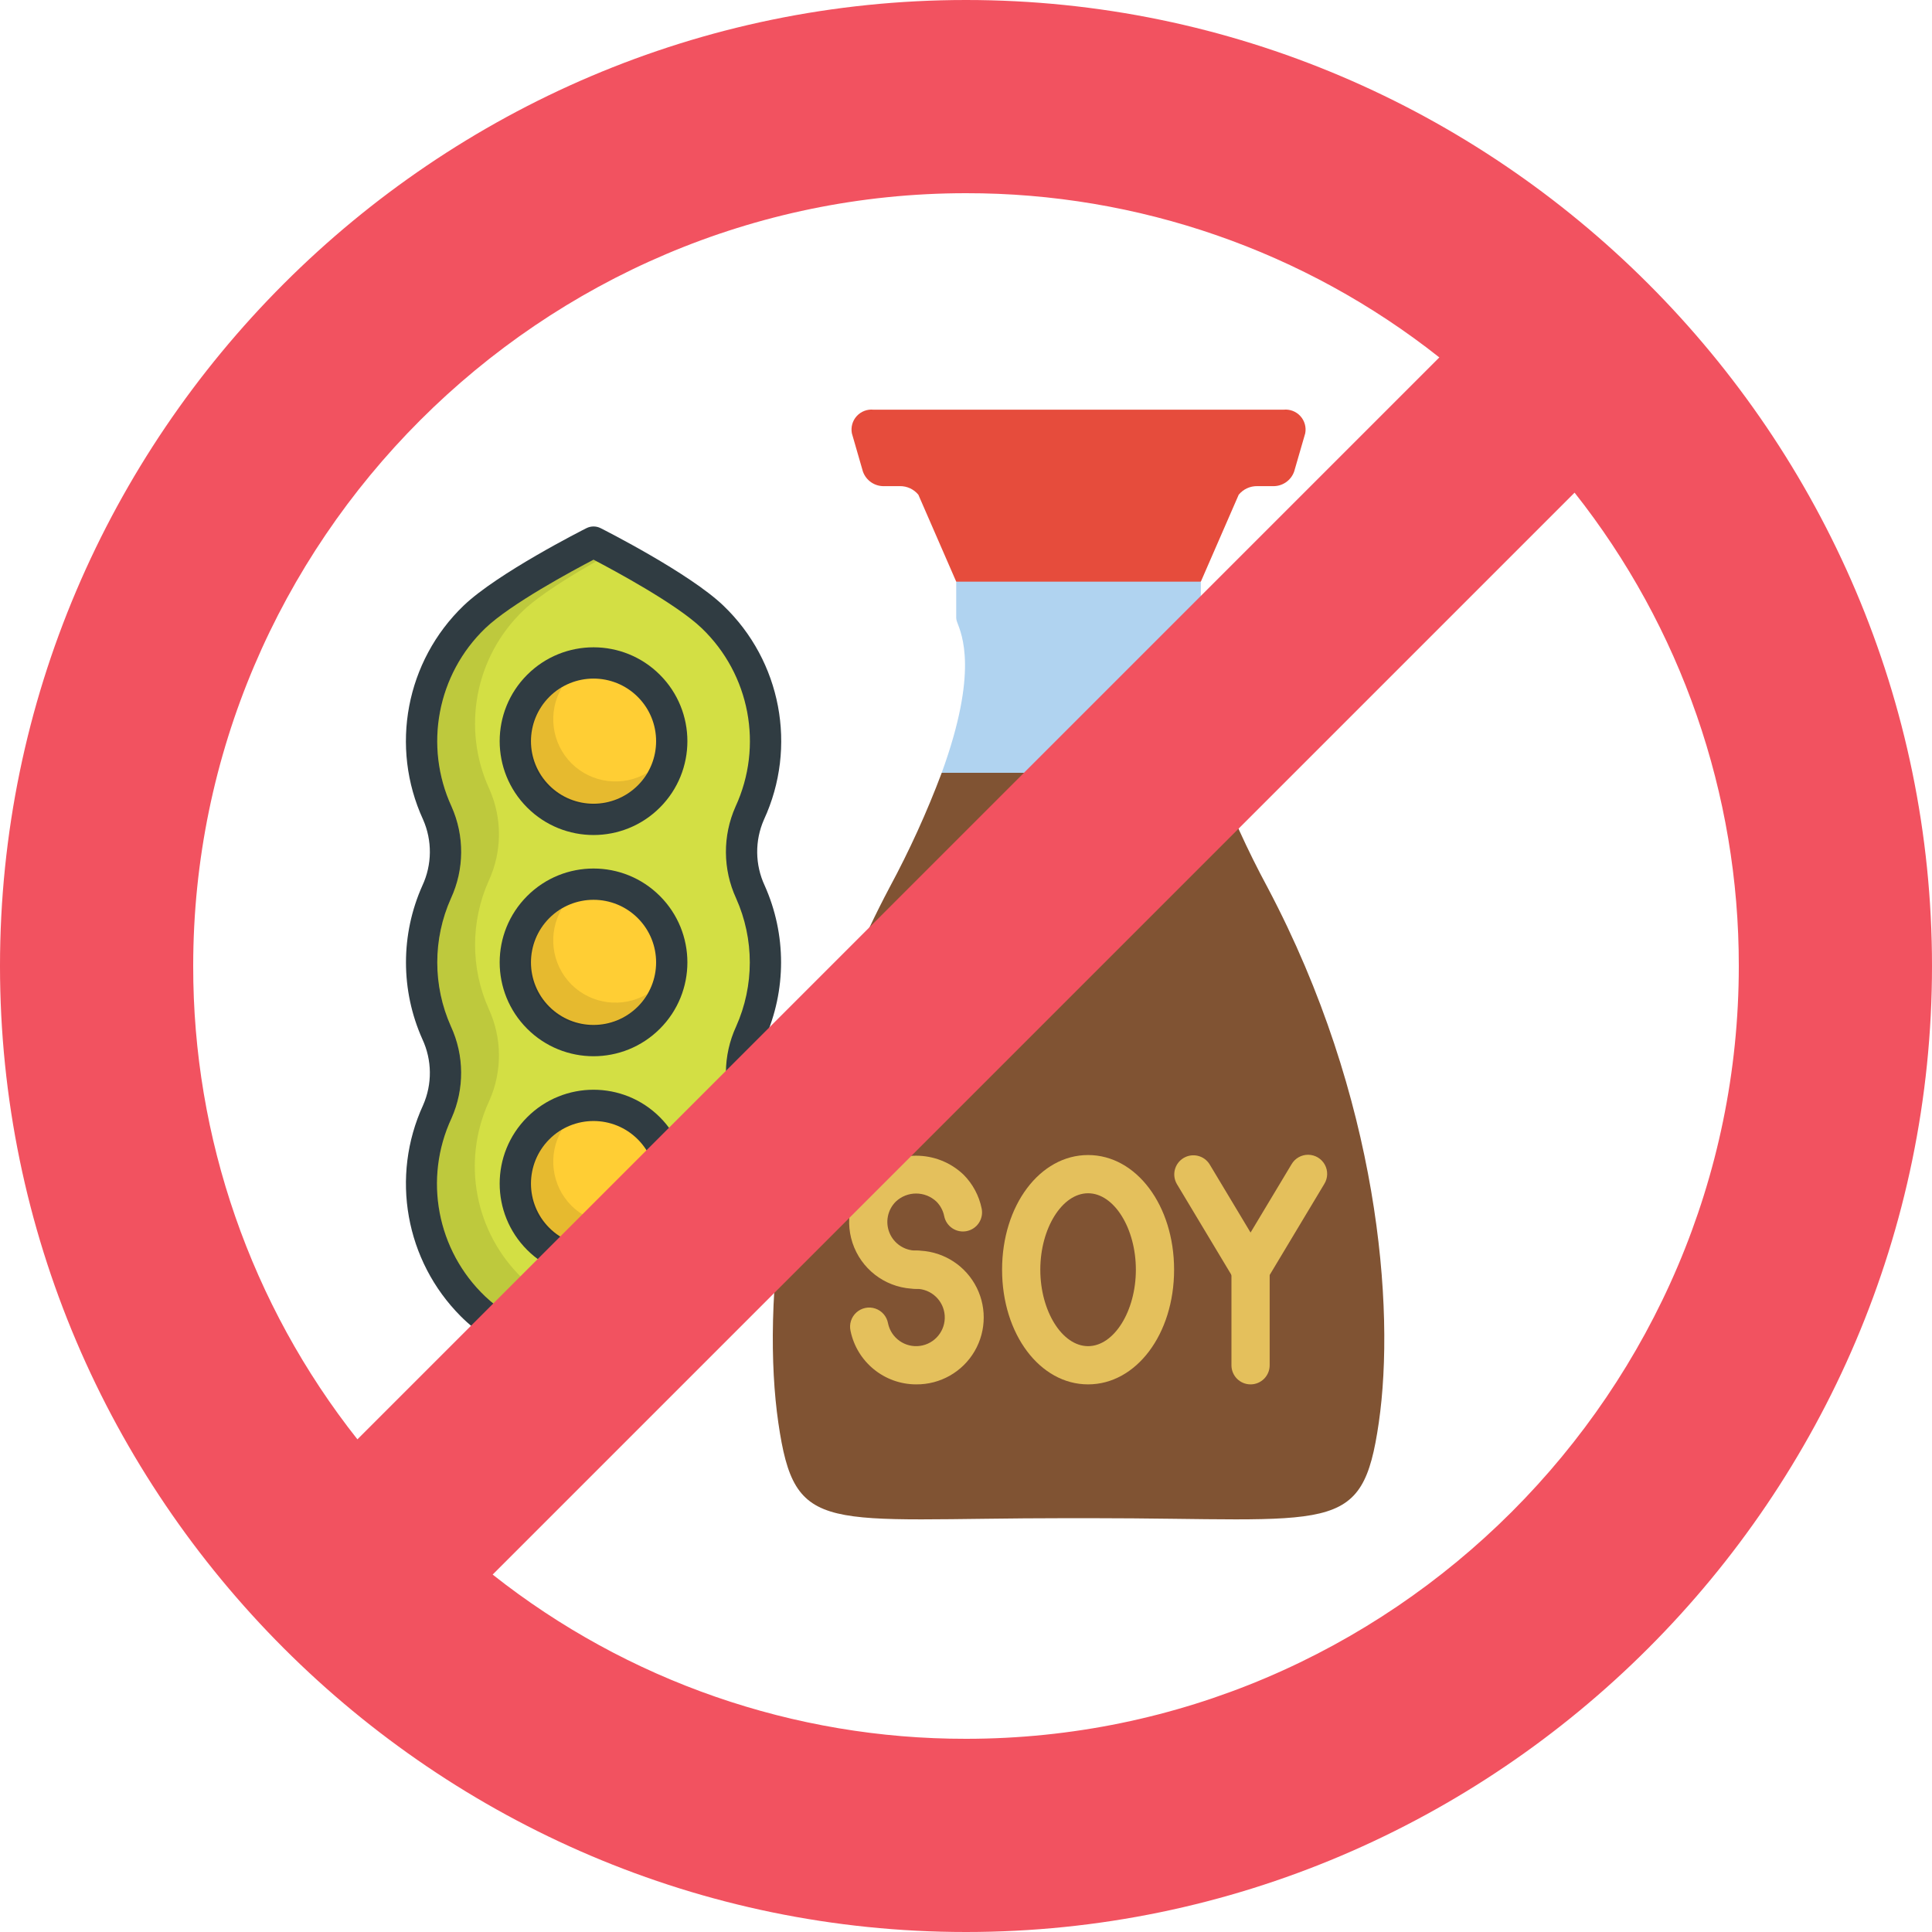
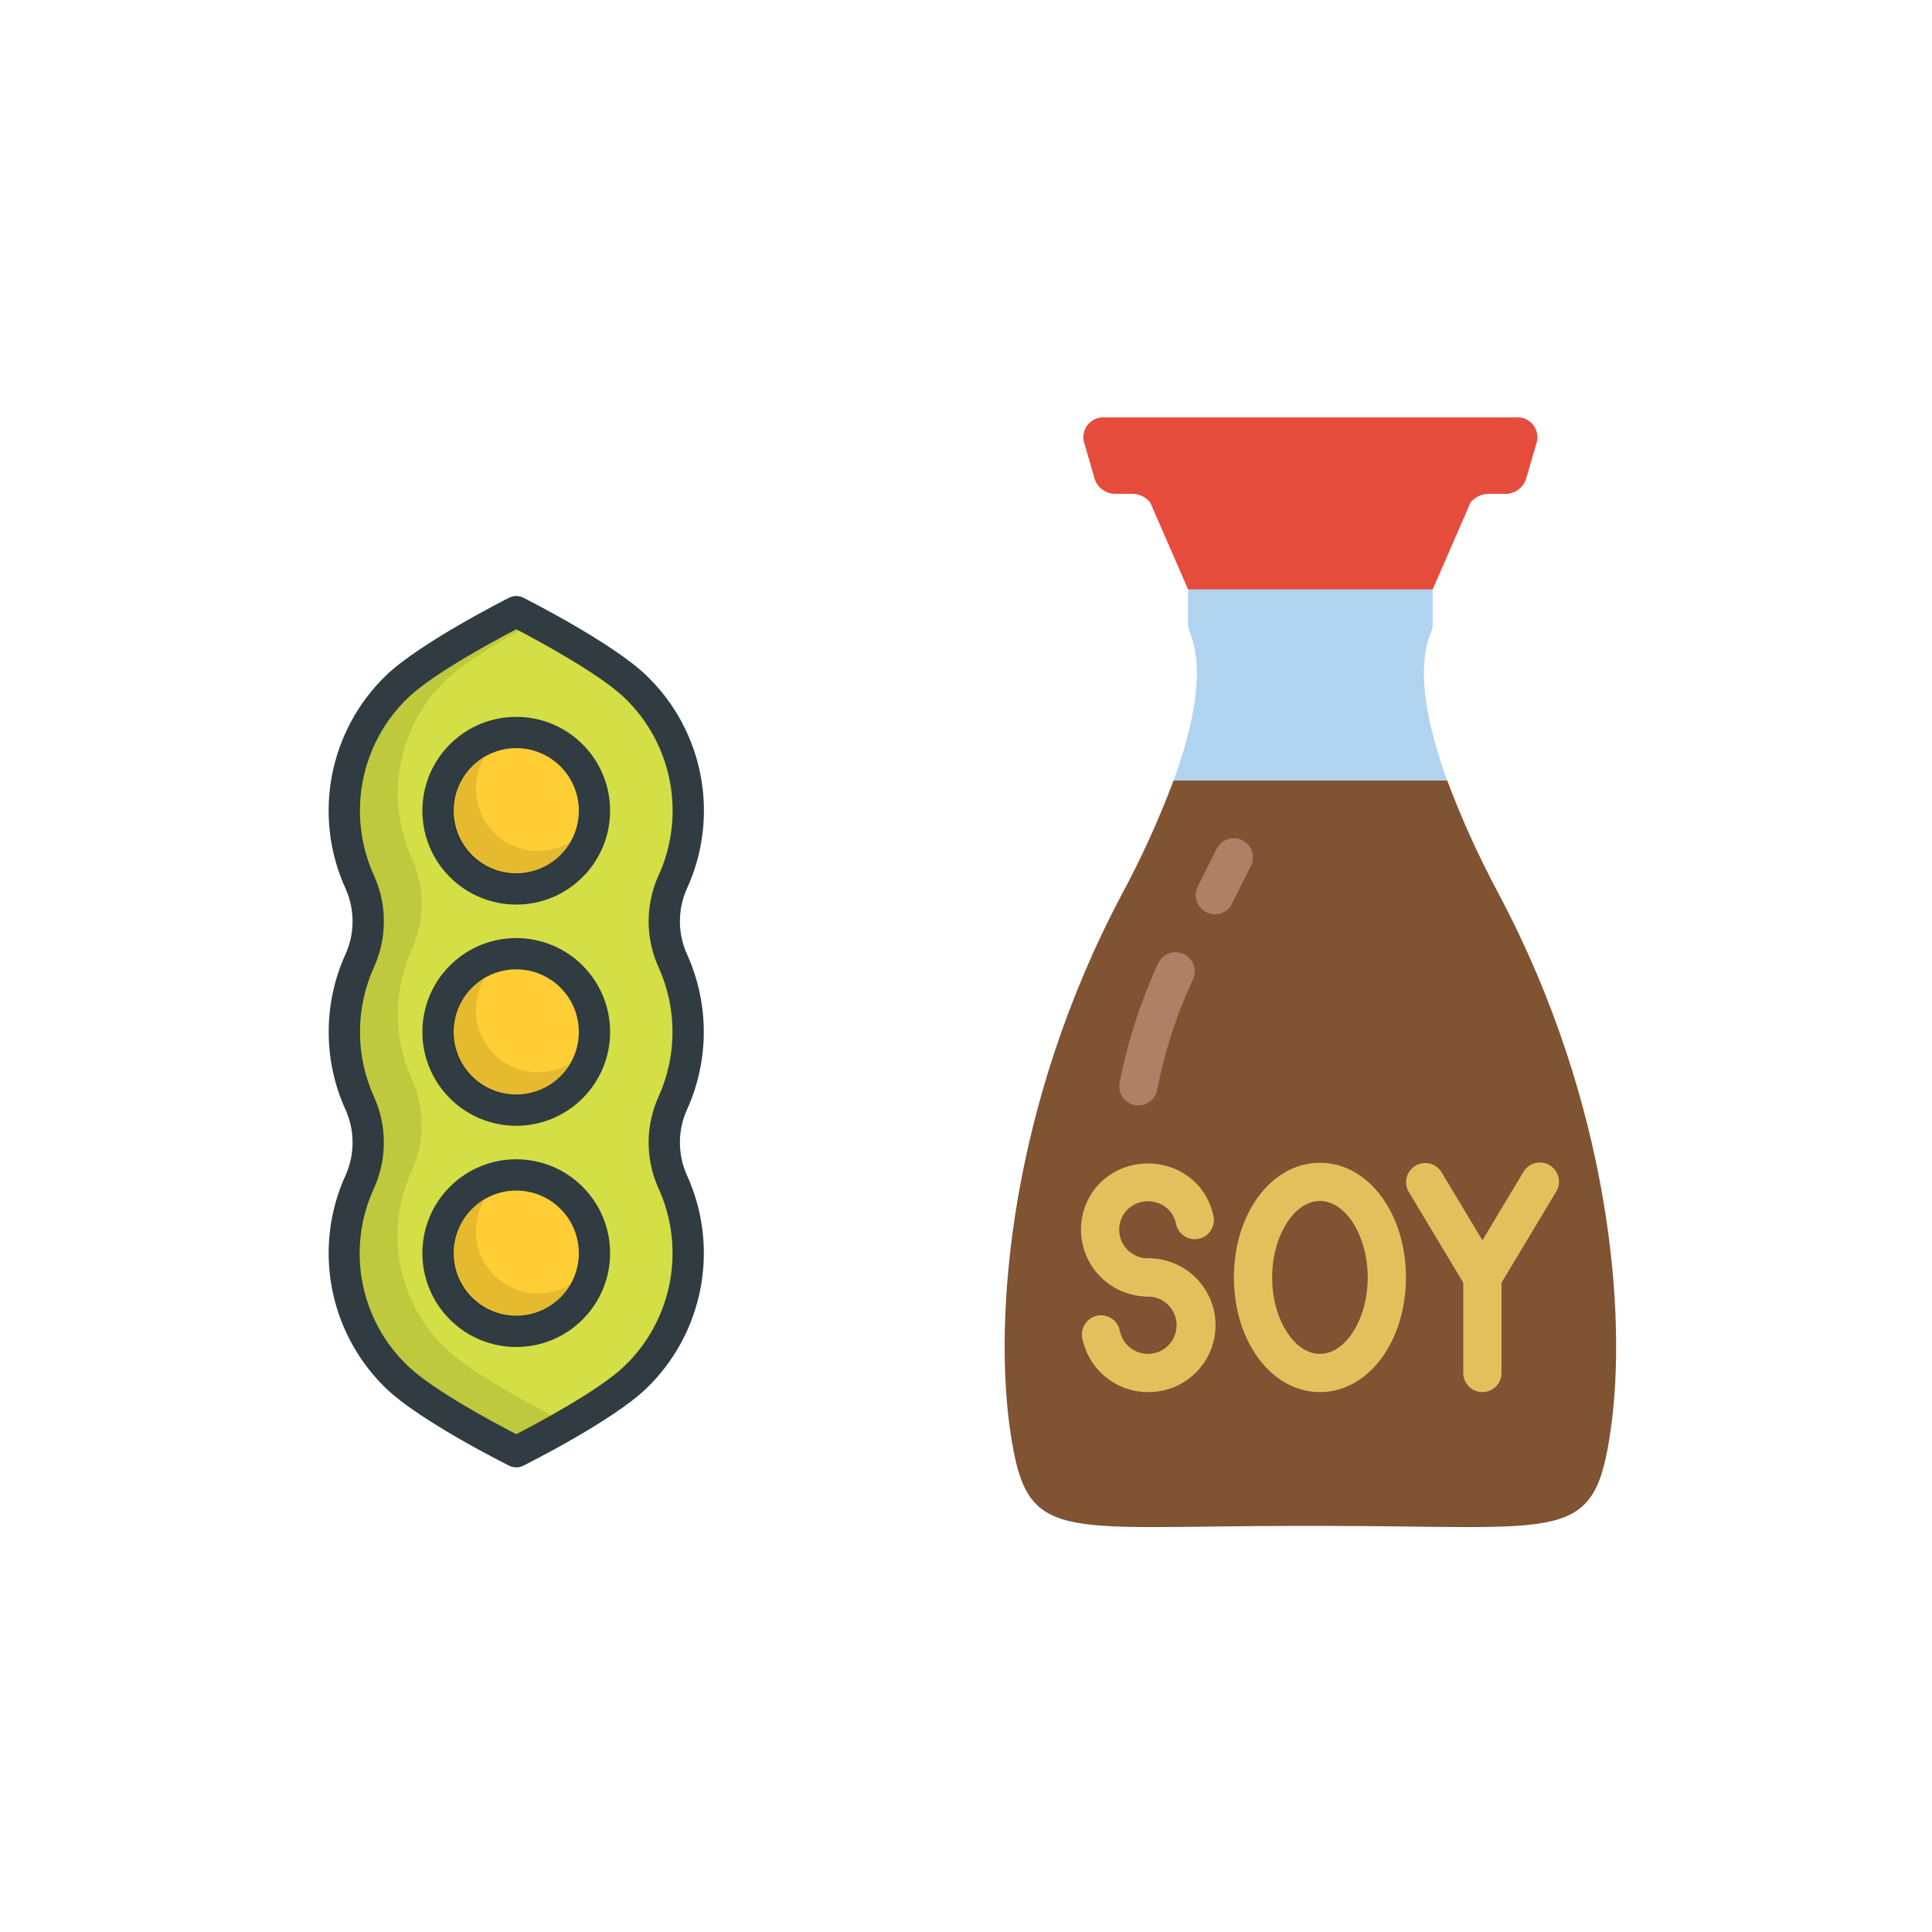
- <svg xmlns="http://www.w3.org/2000/svg" id="Component_21_1" data-name="Component 21 – 1" width="250" height="250" viewBox="0 0 250 250">
+ <svg xmlns="http://www.w3.org/2000/svg" width="250" height="250" viewBox="0 0 250 250">
  <defs>
    <linearGradient id="linear-gradient" x1="1.136" y1="1.314" x2="1.103" y2="1.299" gradientUnits="objectBoundingBox">
      <stop offset="0" stop-color="#fff" stop-opacity="0.2" />
      <stop offset="1" stop-color="#fff" stop-opacity="0" />
    </linearGradient>
  </defs>
-   <g id="soy_1_" data-name="soy (1)" transform="translate(76.803 61.555) rotate(45)">
-     <path id="Path_138" data-name="Path 138" d="M4.155,5.442A2.031,2.031,0,0,1,5.444,4.154C5.942,3.99,17.7.137,23.768.009A24.252,24.252,0,0,1,47.06,15.873a10.338,10.338,0,0,0,6.1,5.969A24.339,24.339,0,0,1,67.217,35.9,10.347,10.347,0,0,0,73.191,42,24.319,24.319,0,0,1,89.055,65.287c-.127,6.074-4.028,17.8-4.194,18.3a2.023,2.023,0,0,1-1.281,1.277c-.494.166-12.215,4.066-18.288,4.194-.174,0-.344.006-.518.006A24.323,24.323,0,0,1,42,73.191a10.338,10.338,0,0,0-6.1-5.969,24.339,24.339,0,0,1-14.058-14.06,10.347,10.347,0,0,0-5.973-6.1A24.319,24.319,0,0,1,0,23.778C.131,17.707,3.989,5.94,4.155,5.442Z" transform="translate(0 -0.001)" fill="#303c42" />
-     <path id="Path_139" data-name="Path 139" d="M34.552,60.536A14.371,14.371,0,0,1,42.9,68.99,20.3,20.3,0,0,0,54.615,80.71a14.38,14.38,0,0,1,8.456,8.345,20.113,20.113,0,0,0,19.411,13.224c4.531-.095,13.232-2.75,16.13-3.673.921-2.9,3.578-11.6,3.673-16.134a20.268,20.268,0,0,0-13.224-19.4,14.371,14.371,0,0,1-8.345-8.454A20.3,20.3,0,0,0,69,42.9a14.379,14.379,0,0,1-8.456-8.345A20.232,20.232,0,0,0,41.131,21.327c-4.531.095-13.252,2.716-16.169,3.631-.913,2.918-3.538,11.641-3.633,16.175A20.268,20.268,0,0,0,34.552,60.536Z" transform="translate(-17.275 -17.273)" fill="#d3df44" />
-     <path id="Path_140" data-name="Path 140" d="M36.578,39.967l.405-.125c-1.023,3.717-2.122,8.332-2.183,11.24a20.268,20.268,0,0,0,13.224,19.4,14.371,14.371,0,0,1,8.345,8.454,20.3,20.3,0,0,0,11.718,11.72A14.38,14.38,0,0,1,76.544,99a20.113,20.113,0,0,0,19.411,13.224c4.369-.091,12.565-2.548,15.747-3.553-.582,2.085-1.14,3.9-1.473,4.94-2.9.923-11.6,3.578-16.13,3.673a20.113,20.113,0,0,1-19.411-13.224,14.38,14.38,0,0,0-8.456-8.345A20.3,20.3,0,0,1,54.515,84a14.371,14.371,0,0,0-8.345-8.454,20.268,20.268,0,0,1-13.224-19.4C33.04,51.608,35.665,42.884,36.578,39.967Z" transform="translate(-28.892 -32.282)" opacity="0.1" />
-     <ellipse id="Ellipse_2" data-name="Ellipse 2" cx="12.145" cy="12.145" rx="12.145" ry="12.145" transform="translate(32.386 32.386)" fill="#303c42" />
-     <ellipse id="Ellipse_3" data-name="Ellipse 3" cx="8.097" cy="8.097" rx="8.097" ry="8.097" transform="translate(36.434 36.434)" fill="#ffce34" />
-     <ellipse id="Ellipse_4" data-name="Ellipse 4" cx="12.145" cy="12.145" rx="12.145" ry="12.145" transform="translate(52.627 52.627)" fill="#303c42" />
-     <ellipse id="Ellipse_5" data-name="Ellipse 5" cx="8.097" cy="8.097" rx="8.097" ry="8.097" transform="translate(56.675 56.675)" fill="#ffce34" />
-     <ellipse id="Ellipse_6" data-name="Ellipse 6" cx="12.145" cy="12.145" rx="12.145" ry="12.145" transform="translate(12.145 12.145)" fill="#303c42" />
-     <ellipse id="Ellipse_7" data-name="Ellipse 7" cx="8.097" cy="8.097" rx="8.097" ry="8.097" transform="translate(16.193 16.193)" fill="#ffce34" />
-     <path id="Path_141" data-name="Path 141" d="M306.758,123.405a8.089,8.089,0,0,0,7.809-6.072,8,8,0,0,1,.287,2.024,8.1,8.1,0,1,1-16.193,0,8,8,0,0,1,.287-2.024A8.09,8.09,0,0,0,306.758,123.405Z" transform="translate(-282.467 -95.068)" opacity="0.1" />
-     <path id="Path_142" data-name="Path 142" d="M200.094,230.069A8.089,8.089,0,0,0,207.9,224a8,8,0,0,1,.287,2.024,8.1,8.1,0,1,1-16.193,0,8,8,0,0,1,.287-2.024A8.09,8.09,0,0,0,200.094,230.069Z" transform="translate(-155.563 -181.491)" opacity="0.1" />
-     <path id="Path_143" data-name="Path 143" d="M93.431,336.732a8.089,8.089,0,0,0,7.809-6.072,8,8,0,0,1,.287,2.024,8.1,8.1,0,1,1-16.193,0,8,8,0,0,1,.287-2.024A8.09,8.09,0,0,0,93.431,336.732Z" transform="translate(-28.659 -267.914)" opacity="0.1" />
-     <path id="Path_144" data-name="Path 144" d="M4.155,5.442A2.031,2.031,0,0,1,5.444,4.154C5.942,3.99,17.7.137,23.768.009A24.252,24.252,0,0,1,47.06,15.873a10.338,10.338,0,0,0,6.1,5.969A24.339,24.339,0,0,1,67.217,35.9,10.347,10.347,0,0,0,73.191,42,24.319,24.319,0,0,1,89.055,65.287c-.127,6.074-4.028,17.8-4.194,18.3a2.023,2.023,0,0,1-1.281,1.277c-.494.166-12.215,4.066-18.288,4.194-.174,0-.344.006-.518.006A24.323,24.323,0,0,1,42,73.191a10.338,10.338,0,0,0-6.1-5.969,24.339,24.339,0,0,1-14.058-14.06,10.347,10.347,0,0,0-5.973-6.1A24.319,24.319,0,0,1,0,23.778C.131,17.707,3.989,5.94,4.155,5.442Z" transform="translate(0 -0.001)" fill="url(#linear-gradient)" />
+   <g id="Group_256" data-name="Group 256" transform="translate(-1391 -586)">
+     <rect id="Rectangle_76" data-name="Rectangle 76" width="250" height="250" transform="translate(1391 586)" fill="none" />
+     <g id="soy" transform="translate(1520.544 639.999)">
+       <path id="Path_128" data-name="Path 128" d="M77.152,84.263c4.8-13.181,2.572-17.929,2-19.488a1.731,1.731,0,0,1-.124-.692v-4.55l15.828-7.42,15.828,7.42v4.55a1.693,1.693,0,0,1-.124.692c-.569,1.558-2.794,6.306,2,19.488L96.1,91.682Zm0,0" transform="translate(-54.839 -37.261)" fill="#b0d3f0" />
+       <path id="Path_129" data-name="Path 129" d="M94.907,3.08,93.473,8.026a2.836,2.836,0,0,1-2.8,1.88H88.7a3.041,3.041,0,0,0-2.4,1.113L81.4,22.271H49.749l-4.9-11.252a3.041,3.041,0,0,0-2.4-1.113H40.476a2.836,2.836,0,0,1-2.8-1.88L36.247,3.08A2.583,2.583,0,0,1,39.041.014H92.113A2.584,2.584,0,0,1,94.907,3.08Zm0,0" transform="translate(-25.557)" fill="#e64c3c" />
+       <path id="Path_130" data-name="Path 130" d="M78.872,249.01c-2.152,14.839-5.762,12.366-37.417,12.366H38.586c-31.655,0-35.266,2.474-37.417-12.366s0-42.041,14.393-69.245a120.867,120.867,0,0,0,6.752-14.839H57.727a120.7,120.7,0,0,0,6.752,14.839C78.872,206.968,81.024,234.172,78.872,249.01Zm0,0" transform="translate(0 -117.924)" fill="#805333" />
+       <g id="Group_248" data-name="Group 248" transform="translate(10.333 96.424)">
+         <path id="Path_131" data-name="Path 131" d="M43.78,356.017a8.656,8.656,0,0,1-6.126-14.781,8.9,8.9,0,0,1,12.252,0,8.637,8.637,0,0,1,2.357,4.395,2.473,2.473,0,0,1-4.847.988,3.7,3.7,0,0,0-1.006-1.887,3.83,3.83,0,0,0-5.258,0,3.709,3.709,0,0,0,2.628,6.339,2.473,2.473,0,1,1,0,4.946Zm0,0" transform="translate(-35.113 -338.668)" fill="#e4c05c" />
+         <path id="Path_132" data-name="Path 132" d="M44.109,399.186a8.678,8.678,0,0,1-8.485-6.924,2.475,2.475,0,1,1,4.849-.99,3.71,3.71,0,1,0,3.636-4.452,2.473,2.473,0,0,1,0-4.946,8.656,8.656,0,1,1,0,17.311Zm0,0" transform="translate(-35.442 -369.471)" fill="#e4c05c" />
+         <path id="Path_133" data-name="Path 133" d="M115.7,368.161c-6.24,0-11.129-6.519-11.129-14.838s4.889-14.839,11.129-14.839,11.129,6.519,11.129,14.839S121.942,368.161,115.7,368.161Zm0-24.73c-3.351,0-6.183,4.53-6.183,9.892s2.832,9.892,6.183,9.892,6.183-4.531,6.183-9.892S119.054,343.431,115.7,343.431Zm0,0" transform="translate(-84.779 -338.446)" fill="#e4c05c" />
+         <path id="Path_134" data-name="Path 134" d="M192.625,355.7a2.472,2.472,0,0,1-2.118-1.2l-7.42-12.365a2.473,2.473,0,0,1,4.239-2.547l5.3,8.831,5.3-8.831a2.473,2.473,0,1,1,4.239,2.547l-7.42,12.365A2.472,2.472,0,0,1,192.625,355.7Zm0,0" transform="translate(-140.681 -338.351)" fill="#e4c05c" />
+         <path id="Path_135" data-name="Path 135" d="M211.183,399.186a2.472,2.472,0,0,1-2.472-2.472V384.349a2.473,2.473,0,1,1,4.946,0v12.366A2.473,2.473,0,0,1,211.183,399.186Zm0,0" transform="translate(-159.239 -369.471)" fill="#e4c05c" />
+       </g>
+       <path id="Path_136" data-name="Path 136" d="M54.974,262.81a2.473,2.473,0,0,1-2.428-2.953,67.247,67.247,0,0,1,4.985-15.412,2.474,2.474,0,1,1,4.476,2.107,62.1,62.1,0,0,0-4.61,14.265A2.472,2.472,0,0,1,54.974,262.81Zm0,0" transform="translate(-37.212 -173.766)" fill="#af8066" />
+       <path id="Path_137" data-name="Path 137" d="M89.695,200.849a2.474,2.474,0,0,1-2.212-3.578l2.474-4.947a2.475,2.475,0,0,1,4.427,2.212l-2.474,4.946A2.473,2.473,0,0,1,89.695,200.849Zm0,0" transform="translate(-62.039 -136.536)" fill="#af8066" />
+     </g>
+     <g id="soy_1_" data-name="soy (1)" transform="translate(1457.802 656.555) rotate(45)">
+       <path id="Path_138" data-name="Path 138" d="M4.155,5.442A2.031,2.031,0,0,1,5.444,4.154C5.942,3.99,17.7.137,23.768.009A24.252,24.252,0,0,1,47.06,15.873a10.338,10.338,0,0,0,6.1,5.969A24.339,24.339,0,0,1,67.217,35.9,10.347,10.347,0,0,0,73.191,42,24.319,24.319,0,0,1,89.055,65.287c-.127,6.074-4.028,17.8-4.194,18.3a2.023,2.023,0,0,1-1.281,1.277c-.494.166-12.215,4.066-18.288,4.194-.174,0-.344.006-.518.006A24.323,24.323,0,0,1,42,73.191a10.338,10.338,0,0,0-6.1-5.969,24.339,24.339,0,0,1-14.058-14.06,10.347,10.347,0,0,0-5.973-6.1A24.319,24.319,0,0,1,0,23.778C.131,17.707,3.989,5.94,4.155,5.442Z" transform="translate(0 -0.001)" fill="#303c42" />
+       <path id="Path_139" data-name="Path 139" d="M34.552,60.536A14.371,14.371,0,0,1,42.9,68.99,20.3,20.3,0,0,0,54.615,80.71a14.38,14.38,0,0,1,8.456,8.345,20.113,20.113,0,0,0,19.411,13.224c4.531-.095,13.232-2.75,16.13-3.673.921-2.9,3.578-11.6,3.673-16.134a20.268,20.268,0,0,0-13.224-19.4,14.371,14.371,0,0,1-8.345-8.454A20.3,20.3,0,0,0,69,42.9a14.379,14.379,0,0,1-8.456-8.345A20.232,20.232,0,0,0,41.131,21.327c-4.531.095-13.252,2.716-16.169,3.631-.913,2.918-3.538,11.641-3.633,16.175A20.268,20.268,0,0,0,34.552,60.536Z" transform="translate(-17.275 -17.273)" fill="#d3df44" />
+       <path id="Path_140" data-name="Path 140" d="M36.578,39.967l.405-.125c-1.023,3.717-2.122,8.332-2.183,11.24a20.268,20.268,0,0,0,13.224,19.4,14.371,14.371,0,0,1,8.345,8.454,20.3,20.3,0,0,0,11.718,11.72A14.38,14.38,0,0,1,76.544,99a20.113,20.113,0,0,0,19.411,13.224c4.369-.091,12.565-2.548,15.747-3.553-.582,2.085-1.14,3.9-1.473,4.94-2.9.923-11.6,3.578-16.13,3.673a20.113,20.113,0,0,1-19.411-13.224,14.38,14.38,0,0,0-8.456-8.345A20.3,20.3,0,0,1,54.515,84a14.371,14.371,0,0,0-8.345-8.454,20.268,20.268,0,0,1-13.224-19.4C33.04,51.608,35.665,42.884,36.578,39.967Z" transform="translate(-28.892 -32.282)" opacity="0.1" />
+       <ellipse id="Ellipse_2" data-name="Ellipse 2" cx="12.145" cy="12.145" rx="12.145" ry="12.145" transform="translate(32.386 32.386)" fill="#303c42" />
+       <ellipse id="Ellipse_3" data-name="Ellipse 3" cx="8.097" cy="8.097" rx="8.097" ry="8.097" transform="translate(36.434 36.434)" fill="#ffce34" />
+       <ellipse id="Ellipse_4" data-name="Ellipse 4" cx="12.145" cy="12.145" rx="12.145" ry="12.145" transform="translate(52.627 52.627)" fill="#303c42" />
+       <ellipse id="Ellipse_5" data-name="Ellipse 5" cx="8.097" cy="8.097" rx="8.097" ry="8.097" transform="translate(56.675 56.675)" fill="#ffce34" />
+       <ellipse id="Ellipse_6" data-name="Ellipse 6" cx="12.145" cy="12.145" rx="12.145" ry="12.145" transform="translate(12.145 12.145)" fill="#303c42" />
+       <ellipse id="Ellipse_7" data-name="Ellipse 7" cx="8.097" cy="8.097" rx="8.097" ry="8.097" transform="translate(16.193 16.193)" fill="#ffce34" />
+       <path id="Path_141" data-name="Path 141" d="M306.758,123.405a8.089,8.089,0,0,0,7.809-6.072,8,8,0,0,1,.287,2.024,8.1,8.1,0,1,1-16.193,0,8,8,0,0,1,.287-2.024A8.09,8.09,0,0,0,306.758,123.405Z" transform="translate(-282.467 -95.068)" opacity="0.1" />
+       <path id="Path_142" data-name="Path 142" d="M200.094,230.069A8.089,8.089,0,0,0,207.9,224a8,8,0,0,1,.287,2.024,8.1,8.1,0,1,1-16.193,0,8,8,0,0,1,.287-2.024A8.09,8.09,0,0,0,200.094,230.069Z" transform="translate(-155.563 -181.491)" opacity="0.1" />
+       <path id="Path_143" data-name="Path 143" d="M93.431,336.732a8.089,8.089,0,0,0,7.809-6.072,8,8,0,0,1,.287,2.024,8.1,8.1,0,1,1-16.193,0,8,8,0,0,1,.287-2.024A8.09,8.09,0,0,0,93.431,336.732Z" transform="translate(-28.659 -267.914)" opacity="0.1" />
+       <path id="Path_144" data-name="Path 144" d="M4.155,5.442A2.031,2.031,0,0,1,5.444,4.154C5.942,3.99,17.7.137,23.768.009A24.252,24.252,0,0,1,47.06,15.873a10.338,10.338,0,0,0,6.1,5.969A24.339,24.339,0,0,1,67.217,35.9,10.347,10.347,0,0,0,73.191,42,24.319,24.319,0,0,1,89.055,65.287c-.127,6.074-4.028,17.8-4.194,18.3a2.023,2.023,0,0,1-1.281,1.277c-.494.166-12.215,4.066-18.288,4.194-.174,0-.344.006-.518.006A24.323,24.323,0,0,1,42,73.191a10.338,10.338,0,0,0-6.1-5.969,24.339,24.339,0,0,1-14.058-14.06,10.347,10.347,0,0,0-5.973-6.1A24.319,24.319,0,0,1,0,23.778C.131,17.707,3.989,5.94,4.155,5.442Z" transform="translate(0 -0.001)" fill="url(#linear-gradient)" />
+       <path id="Path_213" data-name="Path 213" d="M4.155,5.442A2.031,2.031,0,0,1,5.444,4.154C5.942,3.99,17.7.137,23.768.009A24.252,24.252,0,0,1,47.06,15.873a10.338,10.338,0,0,0,6.1,5.969A24.339,24.339,0,0,1,67.217,35.9,10.347,10.347,0,0,0,73.191,42,24.319,24.319,0,0,1,89.055,65.287c-.127,6.074-4.028,17.8-4.194,18.3a2.023,2.023,0,0,1-1.281,1.277c-.494.166-12.215,4.066-18.288,4.194-.174,0-.344.006-.518.006A24.323,24.323,0,0,1,42,73.191a10.338,10.338,0,0,0-6.1-5.969,24.339,24.339,0,0,1-14.058-14.06,10.347,10.347,0,0,0-5.973-6.1A24.319,24.319,0,0,1,0,23.778C.131,17.707,3.989,5.94,4.155,5.442Z" transform="translate(0.707 0.706)" fill="url(#linear-gradient)" />
+       <path id="Path_214" data-name="Path 214" d="M4.155,5.442A2.031,2.031,0,0,1,5.444,4.154C5.942,3.99,17.7.137,23.768.009A24.252,24.252,0,0,1,47.06,15.873a10.338,10.338,0,0,0,6.1,5.969A24.339,24.339,0,0,1,67.217,35.9,10.347,10.347,0,0,0,73.191,42,24.319,24.319,0,0,1,89.055,65.287c-.127,6.074-4.028,17.8-4.194,18.3a2.023,2.023,0,0,1-1.281,1.277c-.494.166-12.215,4.066-18.288,4.194-.174,0-.344.006-.518.006A24.323,24.323,0,0,1,42,73.191a10.338,10.338,0,0,0-6.1-5.969,24.339,24.339,0,0,1-14.058-14.06,10.347,10.347,0,0,0-5.973-6.1A24.319,24.319,0,0,1,0,23.778C.131,17.707,3.989,5.94,4.155,5.442Z" transform="translate(0.707 0.706)" fill="url(#linear-gradient)" />
+     </g>
  </g>
-   <g id="soy" transform="translate(99.544 52.999)">
-     <path id="Path_128" data-name="Path 128" d="M77.152,84.263c4.8-13.181,2.572-17.929,2-19.488a1.731,1.731,0,0,1-.124-.692v-4.55l15.828-7.42,15.828,7.42v4.55a1.693,1.693,0,0,1-.124.692c-.569,1.558-2.794,6.306,2,19.488L96.1,91.682Zm0,0" transform="translate(-54.839 -37.261)" fill="#b0d3f0" />
-     <path id="Path_129" data-name="Path 129" d="M94.907,3.08,93.473,8.026a2.836,2.836,0,0,1-2.8,1.88H88.7a3.041,3.041,0,0,0-2.4,1.113L81.4,22.271H49.749l-4.9-11.252a3.041,3.041,0,0,0-2.4-1.113H40.476a2.836,2.836,0,0,1-2.8-1.88L36.247,3.08A2.583,2.583,0,0,1,39.041.014H92.113A2.584,2.584,0,0,1,94.907,3.08Zm0,0" transform="translate(-25.557)" fill="#e64c3c" />
-     <path id="Path_130" data-name="Path 130" d="M78.872,249.01c-2.152,14.839-5.762,12.366-37.417,12.366H38.586c-31.655,0-35.266,2.474-37.417-12.366s0-42.041,14.393-69.245a120.867,120.867,0,0,0,6.752-14.839H57.727a120.7,120.7,0,0,0,6.752,14.839C78.872,206.968,81.024,234.172,78.872,249.01Zm0,0" transform="translate(0 -117.924)" fill="#805333" />
-     <g id="Group_248" data-name="Group 248" transform="translate(10.333 96.424)">
-       <path id="Path_131" data-name="Path 131" d="M43.78,356.017a8.656,8.656,0,0,1-6.126-14.781,8.9,8.9,0,0,1,12.252,0,8.637,8.637,0,0,1,2.357,4.395,2.473,2.473,0,0,1-4.847.988,3.7,3.7,0,0,0-1.006-1.887,3.83,3.83,0,0,0-5.258,0,3.709,3.709,0,0,0,2.628,6.339,2.473,2.473,0,1,1,0,4.946Zm0,0" transform="translate(-35.113 -338.668)" fill="#e4c05c" />
-       <path id="Path_132" data-name="Path 132" d="M44.109,399.186a8.678,8.678,0,0,1-8.485-6.924,2.475,2.475,0,1,1,4.849-.99,3.71,3.71,0,1,0,3.636-4.452,2.473,2.473,0,0,1,0-4.946,8.656,8.656,0,1,1,0,17.311Zm0,0" transform="translate(-35.442 -369.471)" fill="#e4c05c" />
-       <path id="Path_133" data-name="Path 133" d="M115.7,368.161c-6.24,0-11.129-6.519-11.129-14.838s4.889-14.839,11.129-14.839,11.129,6.519,11.129,14.839S121.942,368.161,115.7,368.161Zm0-24.73c-3.351,0-6.183,4.53-6.183,9.892s2.832,9.892,6.183,9.892,6.183-4.531,6.183-9.892S119.054,343.431,115.7,343.431Zm0,0" transform="translate(-84.779 -338.446)" fill="#e4c05c" />
-       <path id="Path_134" data-name="Path 134" d="M192.625,355.7a2.472,2.472,0,0,1-2.118-1.2l-7.42-12.365a2.473,2.473,0,0,1,4.239-2.547l5.3,8.831,5.3-8.831a2.473,2.473,0,1,1,4.239,2.547l-7.42,12.365A2.472,2.472,0,0,1,192.625,355.7Zm0,0" transform="translate(-140.681 -338.351)" fill="#e4c05c" />
-       <path id="Path_135" data-name="Path 135" d="M211.183,399.186a2.472,2.472,0,0,1-2.472-2.472V384.349a2.473,2.473,0,1,1,4.946,0v12.366A2.473,2.473,0,0,1,211.183,399.186Zm0,0" transform="translate(-159.239 -369.471)" fill="#e4c05c" />
-     </g>
-     <path id="Path_136" data-name="Path 136" d="M54.974,262.81a2.473,2.473,0,0,1-2.428-2.953,67.247,67.247,0,0,1,4.985-15.412,2.474,2.474,0,1,1,4.476,2.107,62.1,62.1,0,0,0-4.61,14.265A2.472,2.472,0,0,1,54.974,262.81Zm0,0" transform="translate(-37.212 -173.766)" fill="#af8066" />
-     <path id="Path_137" data-name="Path 137" d="M89.695,200.849a2.474,2.474,0,0,1-2.212-3.578l2.474-4.947a2.475,2.475,0,0,1,4.427,2.212l-2.474,4.946A2.473,2.473,0,0,1,89.695,200.849Zm0,0" transform="translate(-62.039 -136.536)" fill="#af8066" />
-   </g>
-   <path id="Icon_material-do-not-disturb-alt" data-name="Icon material-do-not-disturb-alt" d="M128,3C59.25,3,3,59.25,3,128S59.25,253,128,253s125-56.25,125-125S196.75,3,128,3ZM28,128C28,73,73,28,128,28a98.512,98.512,0,0,1,61.25,21.25l-140,140A98.512,98.512,0,0,1,28,128ZM128,228a98.512,98.512,0,0,1-61.25-21.25l140-140A98.512,98.512,0,0,1,228,128C228,183,183,228,128,228Z" transform="translate(-3 -3)" fill="#f25260" />
</svg>
